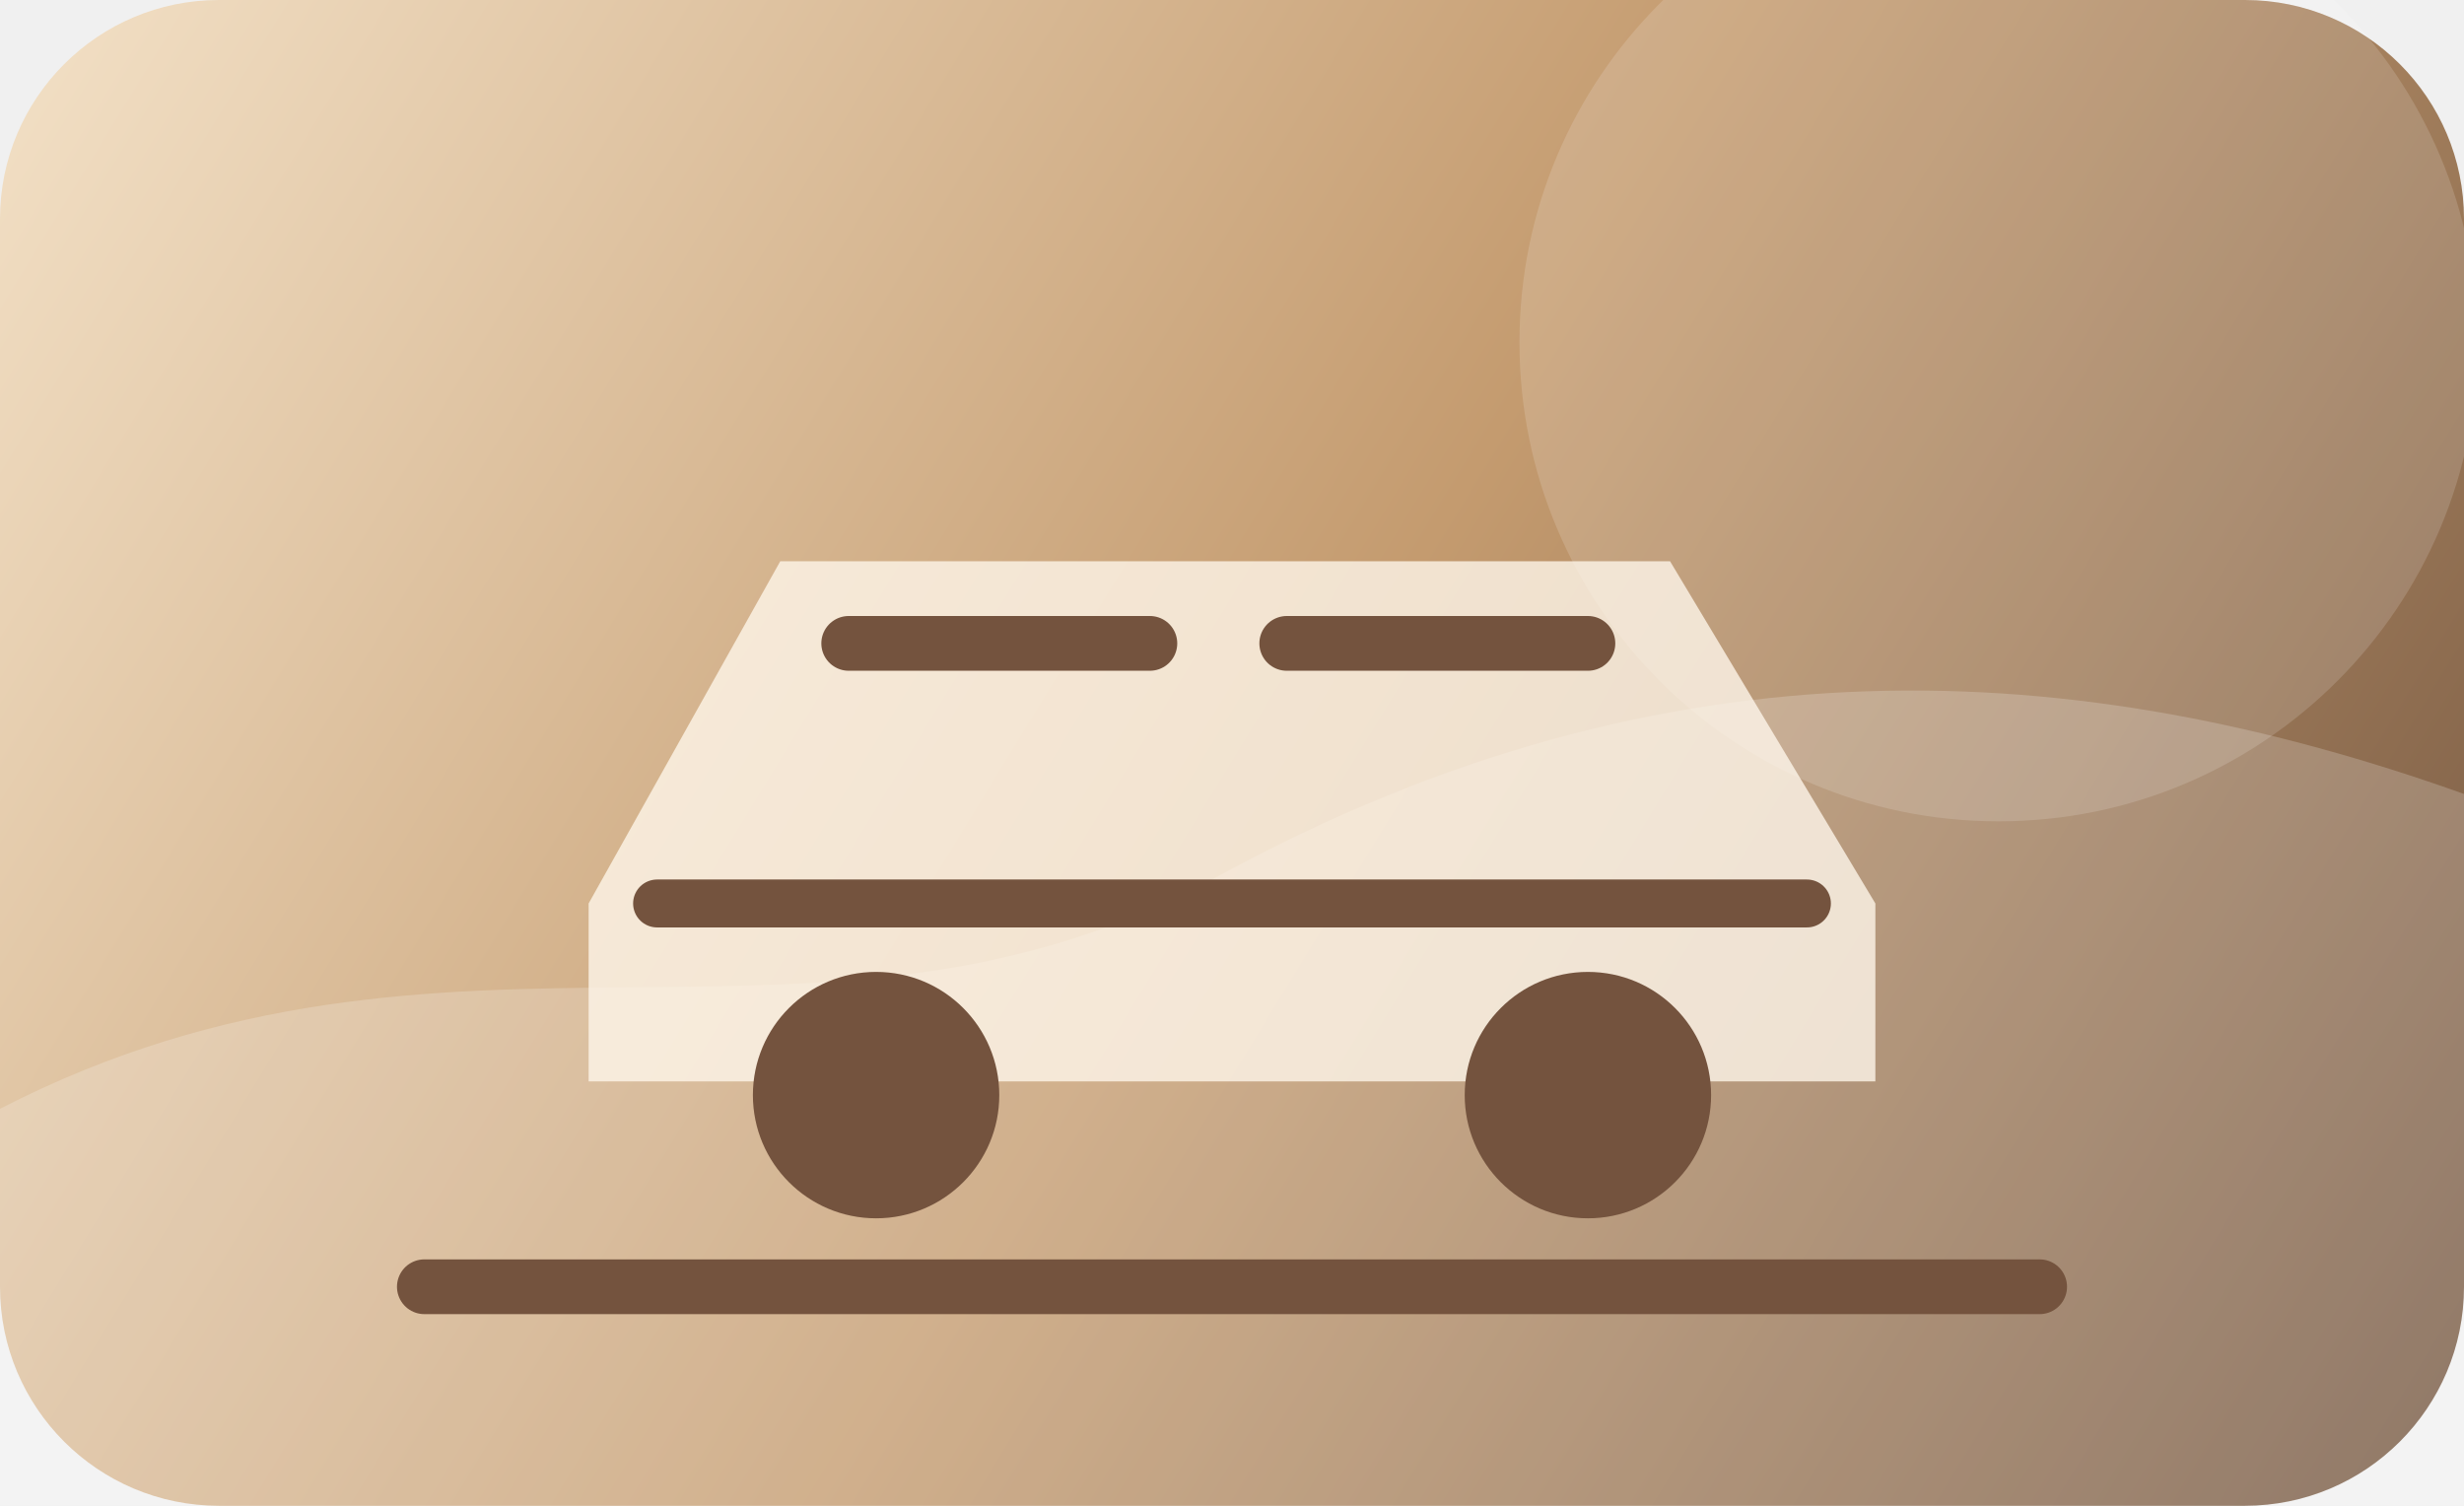
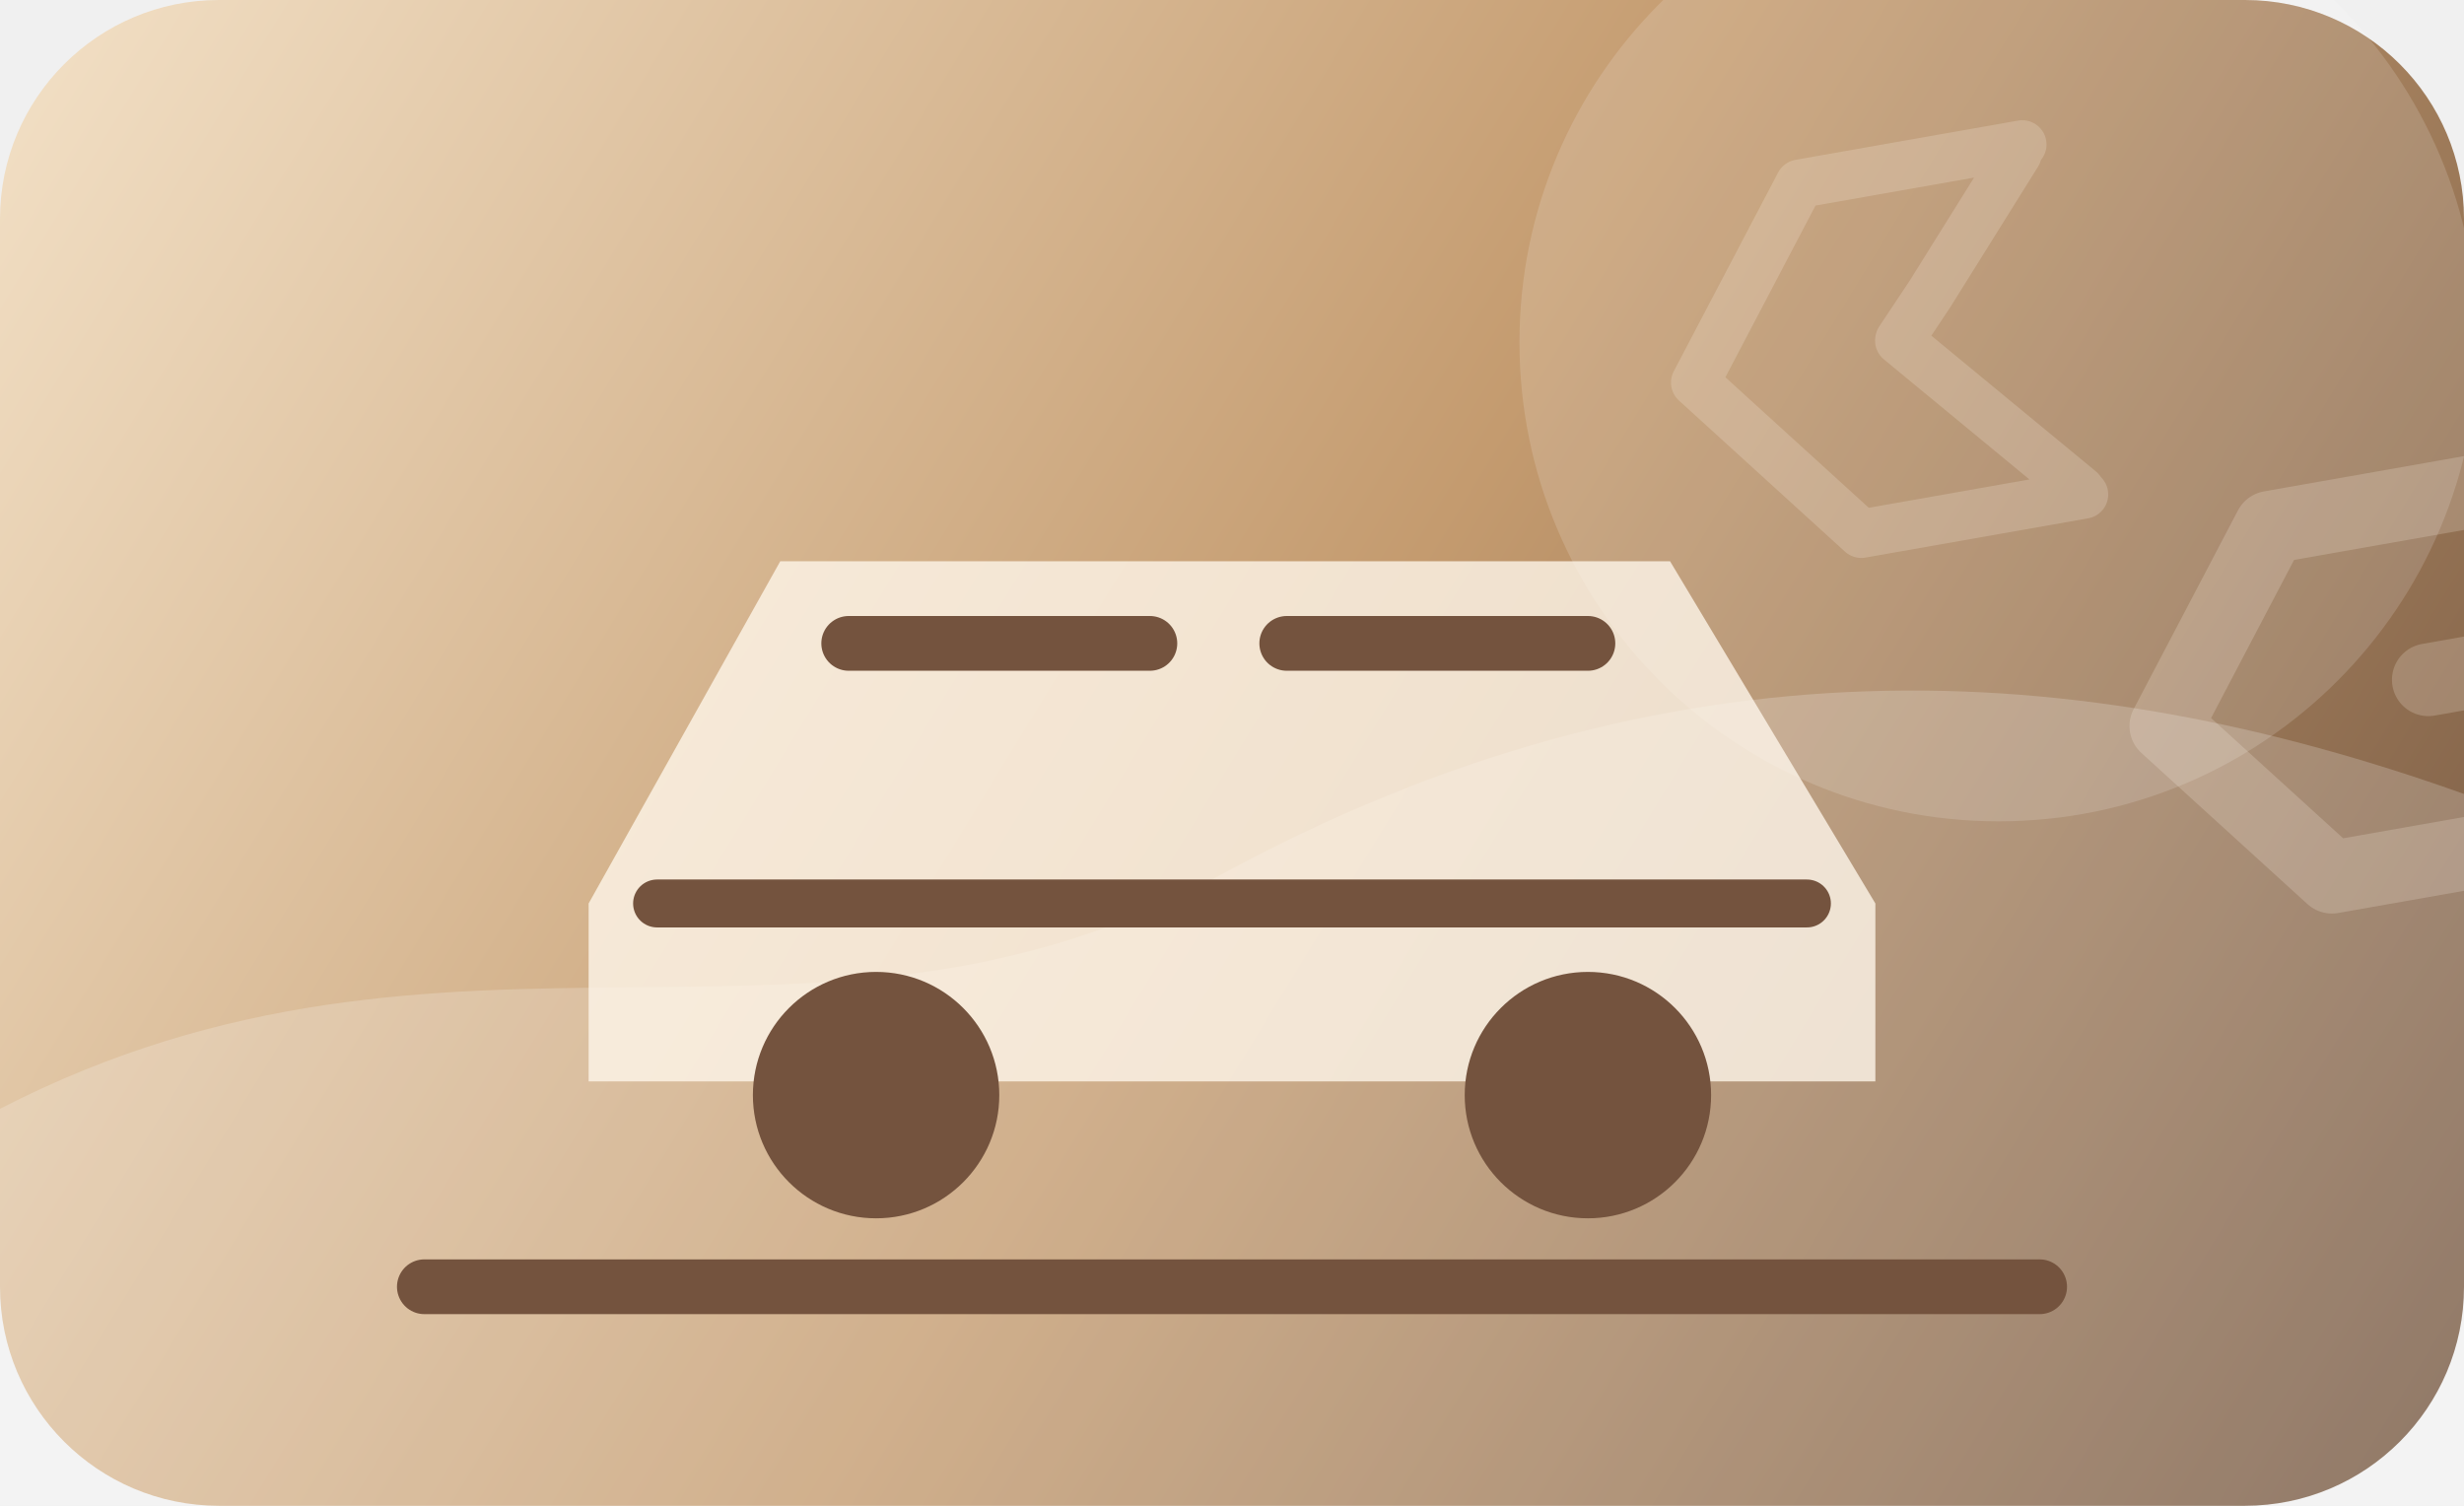
<svg xmlns="http://www.w3.org/2000/svg" width="360" height="220" viewBox="0 0 360 220" fill="none">
  <rect width="360" height="220" rx="32" fill="url(#transport_bg)" />
  <path d="M0 162C66 128 120 160 178 128C244 92 304 96 360 116V220H0V162Z" fill="#FFFFFF" fill-opacity="0.20" />
  <circle cx="292" cy="50" r="70" fill="#FFFFFF" fill-opacity="0.15" />
  <path d="M86 132L114 82H244L274 132V158H86V132Z" fill="#FFF7EC" fill-opacity="0.78" />
  <path d="M124 94H168M188 94H232" stroke="#74533E" stroke-width="8" stroke-linecap="round" />
  <circle cx="128" cy="160" r="18" fill="#74533E" />
  <circle cx="232" cy="160" r="18" fill="#74533E" />
  <path d="M62 188H298" stroke="#74533E" stroke-width="8" stroke-linecap="round" />
  <path d="M96 132H264" stroke="#74533E" stroke-width="7" stroke-linecap="round" />
+   <g opacity="0.20" transform="translate(216 -10) rotate(-10 70 50) scale(1.18)">
+     <path d="M70 28H42L25 50L42 72H70M50.788 49.279L69.663 71.394M69.212 29.038L55.524 44.251L50.827 49.171" stroke="#FFF7EC" stroke-width="6" stroke-linejoin="round" stroke-linecap="round" fill="none" />
+     <g transform="translate(50 52)">
+       <path d="M70 28H42L25 50L42 72H70M58 50H80" stroke="#FFF7EC" stroke-width="9" stroke-linejoin="round" stroke-linecap="round" fill="none" />
+       <circle cx="80" cy="50" r="4.5" fill="#FFF7EC" />
+     </g>
+   </g>
  <defs>
    <linearGradient id="transport_bg" x1="0" y1="0" x2="360" y2="220" gradientUnits="userSpaceOnUse">
      <stop stop-color="#F3E1C7" />
      <stop offset="0.52" stop-color="#C49B6F" />
      <stop offset="1" stop-color="#735641" />
    </linearGradient>
  </defs>
</svg>
